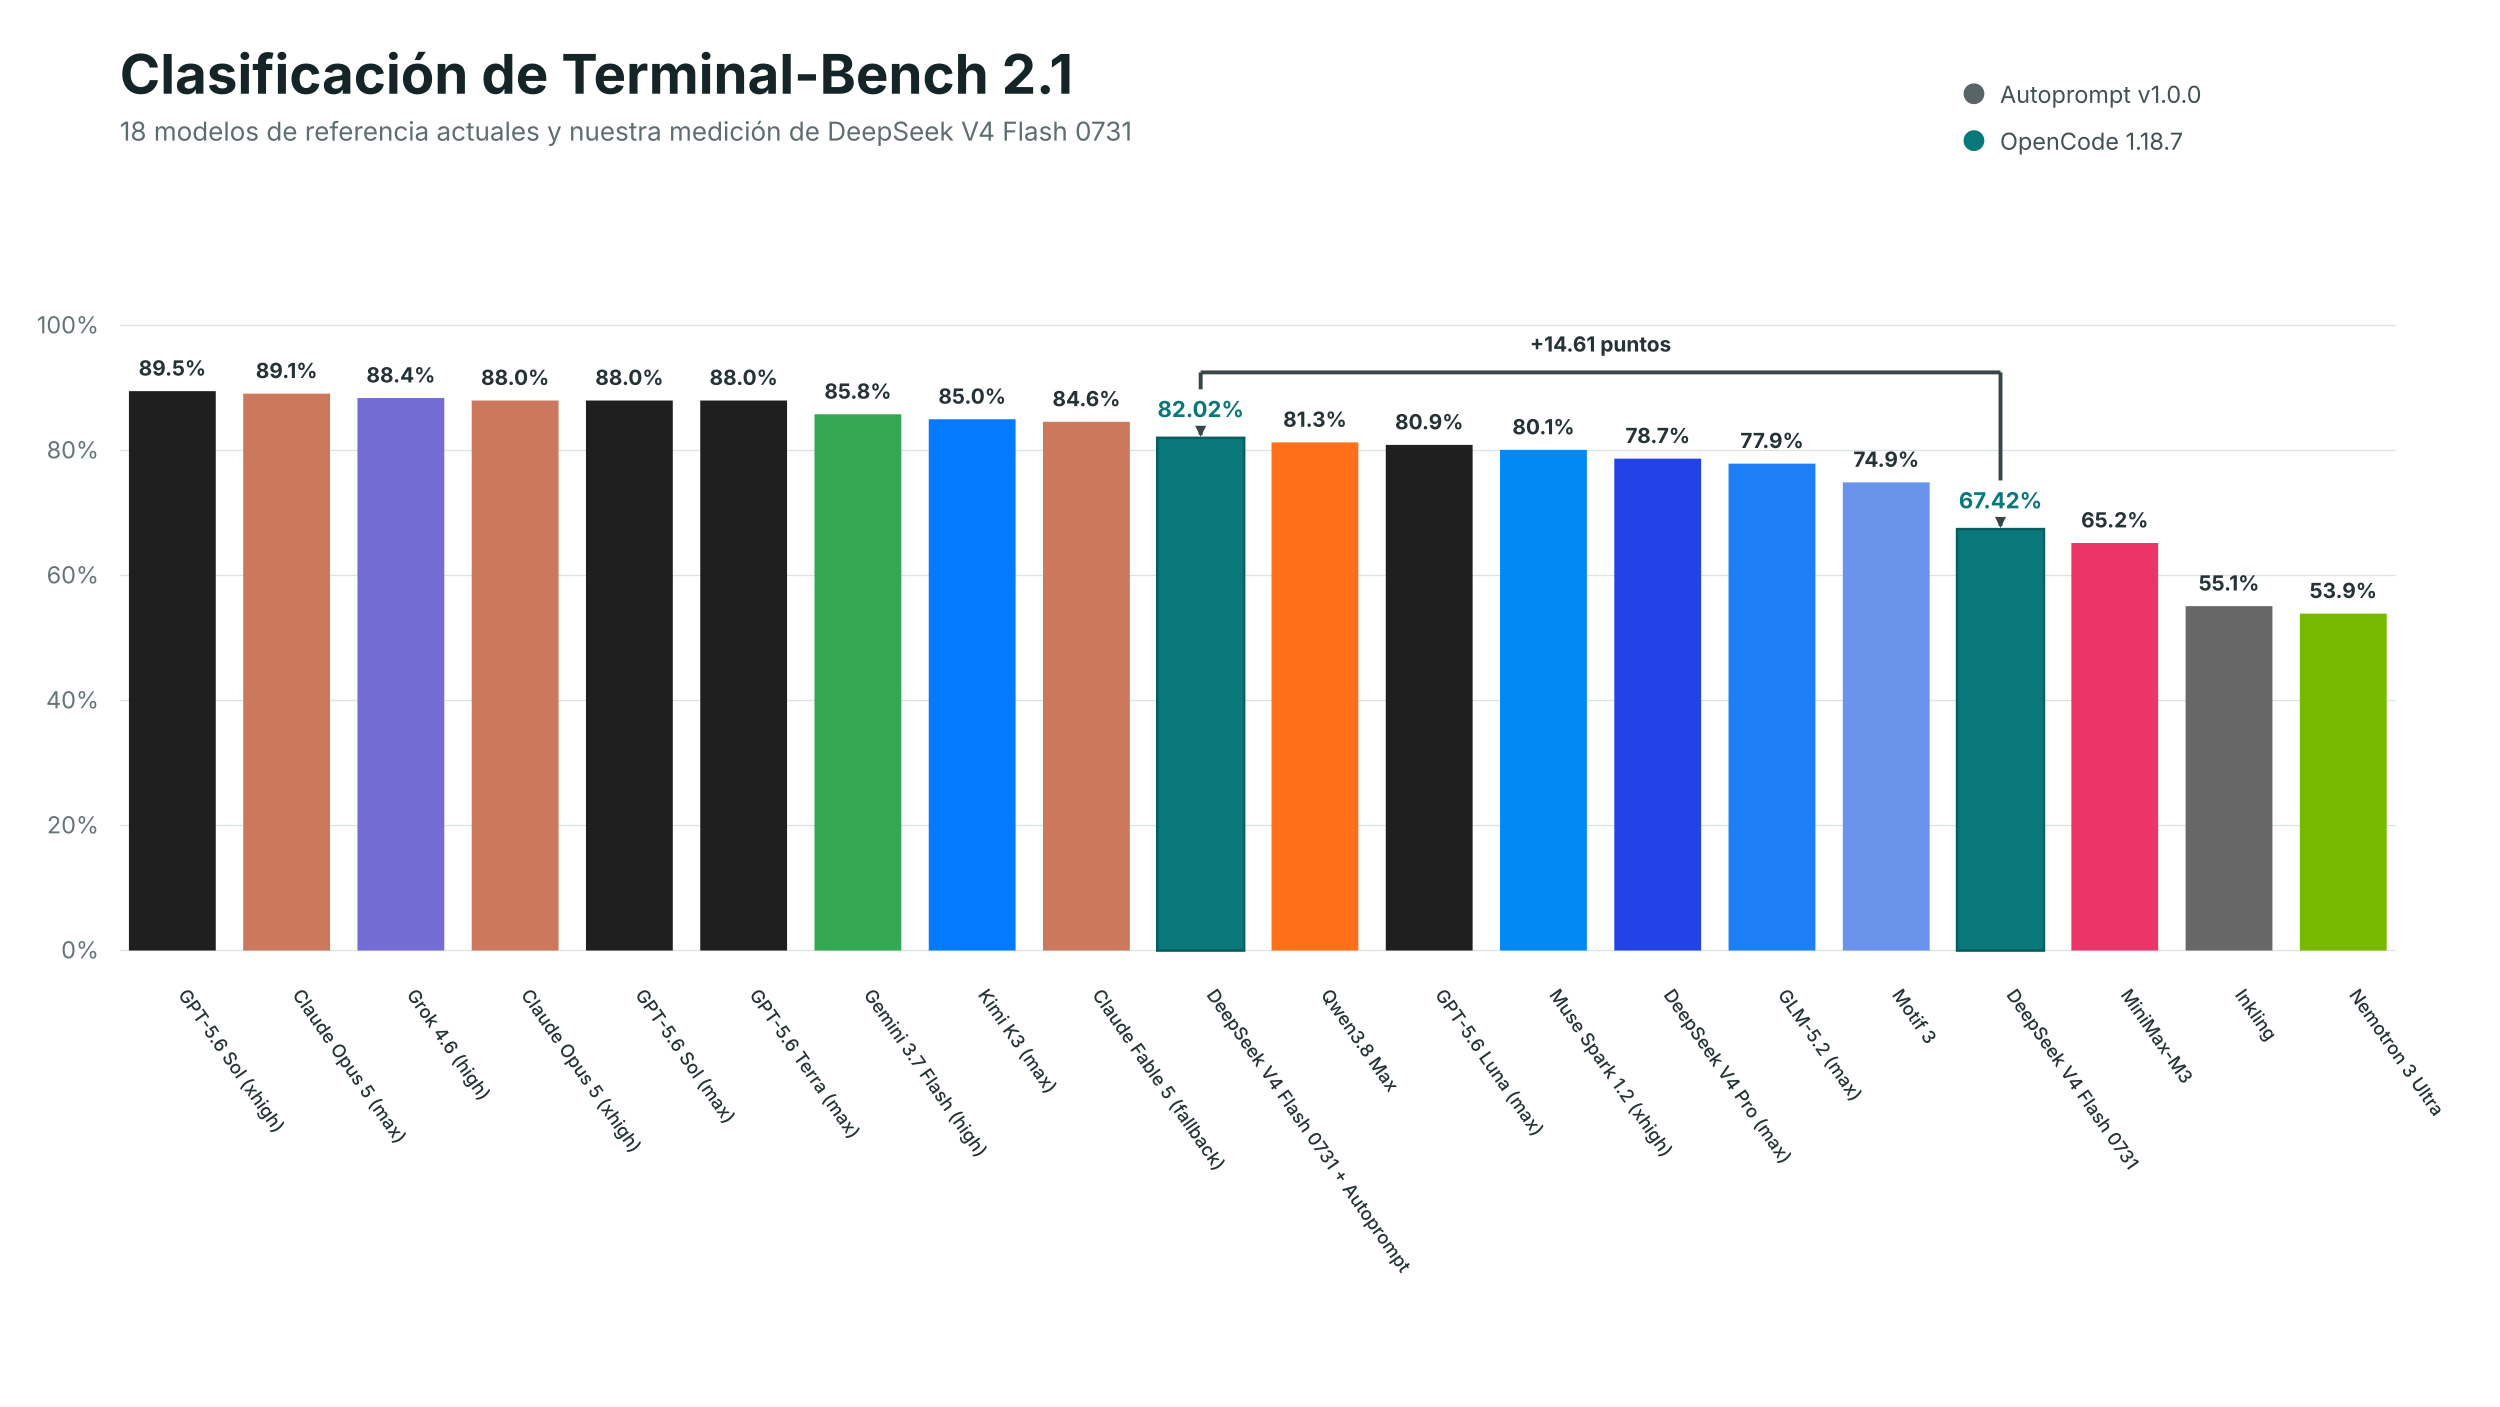
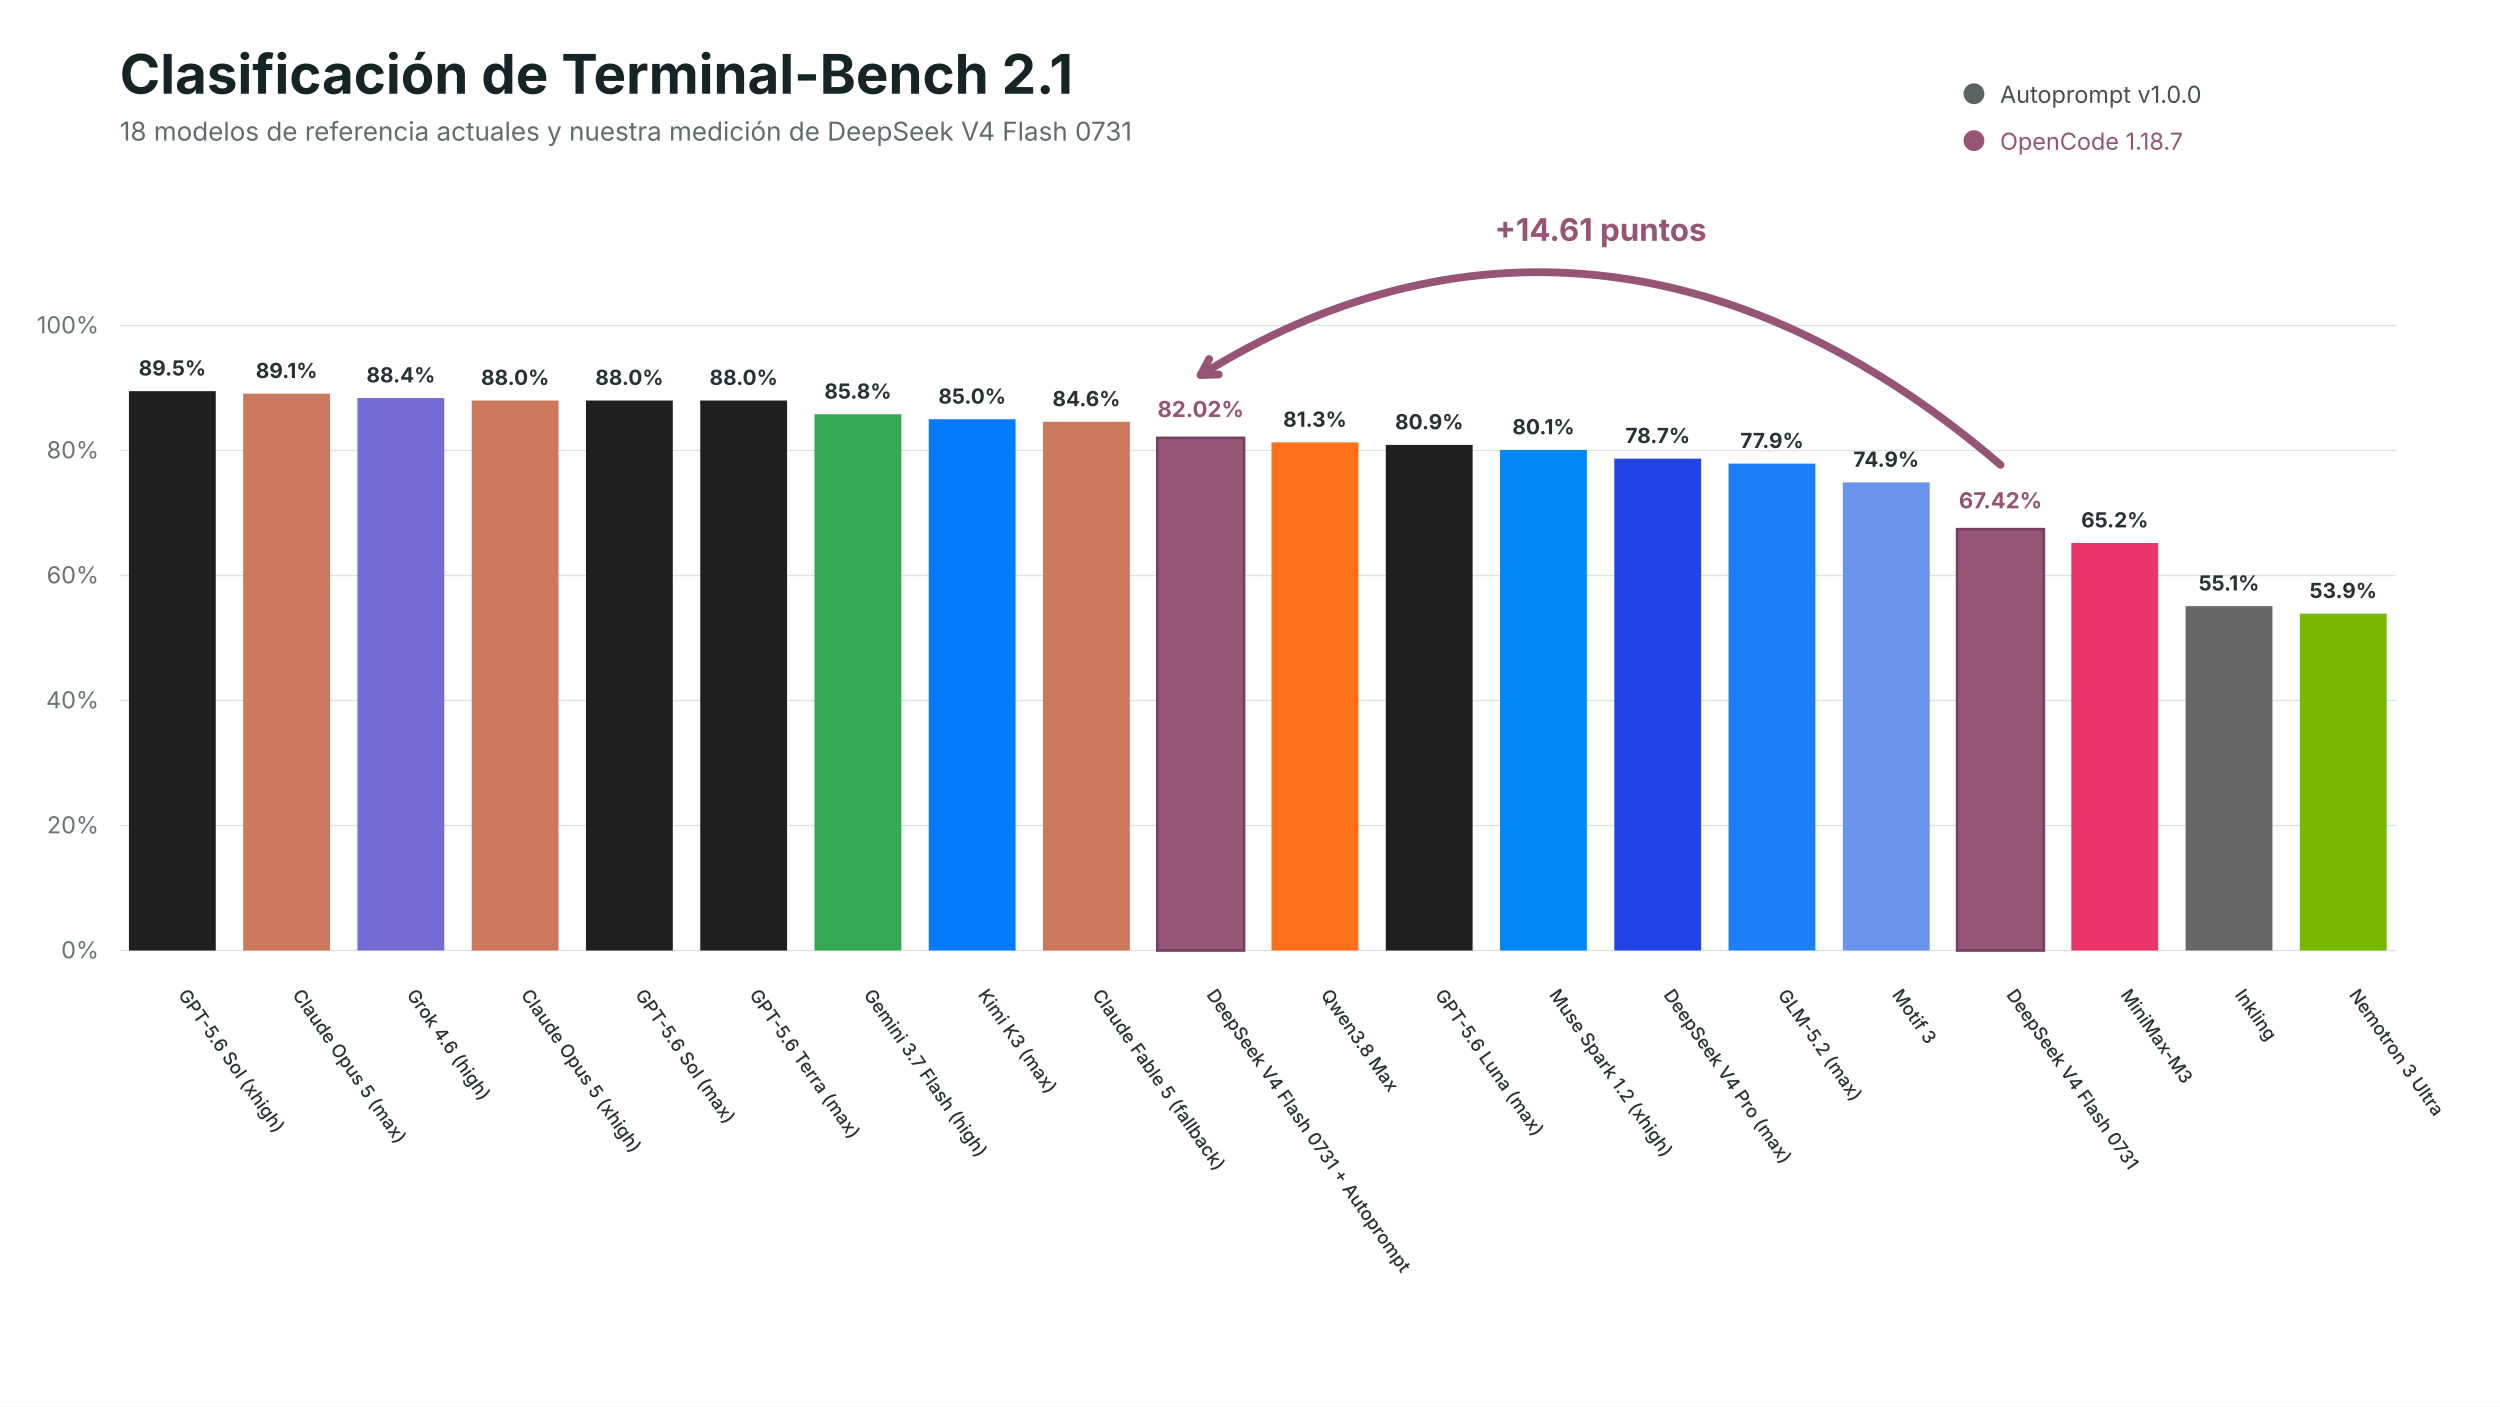
<svg xmlns="http://www.w3.org/2000/svg" viewBox="0 0 1920 1080" role="img" aria-labelledby="title desc">
  <defs>
-     <marker id="arrow" markerWidth="12" markerHeight="12" refX="10.5" refY="6" orient="auto" markerUnits="userSpaceOnUse">
-       <path d="M0 0L12 6L0 12Z" fill="#384649" />
+     <marker id="arrow" markerWidth="24" markerHeight="24" refX="18" refY="12" orient="auto" markerUnits="userSpaceOnUse">
+       <path d="M6 5L18 12L6 19" fill="none" stroke="#965477" stroke-width="6" stroke-linecap="round" stroke-linejoin="round" />
    </marker>
-     <style>text{font-family:Inter,-apple-system,BlinkMacSystemFont,"Segoe UI","Noto Sans","Microsoft YaHei","Malgun Gothic","Noto Sans Arabic",sans-serif}.grid{stroke:#dce3e3;stroke-width:1}.tick{fill:#667477;font-size:18px}.model{fill:#253336;font-size:14px;font-weight:550}.value{fill:#253336;font-size:16px;font-weight:700}.measured-value{fill:#08787b;font-size:17px;font-weight:750}.measured-inside{fill:#ffffff;font-size:17px;font-weight:750}.legend{fill:#435154;font-size:18px}.source{fill:#738083;font-size:15px}.title{fill:#152427;font-size:42px;font-weight:720}.subtitle{fill:#5f6d70;font-size:20px}</style>
+     <style>text{font-family:Inter,-apple-system,BlinkMacSystemFont,"Segoe UI","Noto Sans","Microsoft YaHei","Malgun Gothic","Noto Sans Arabic",sans-serif}.grid{stroke:#dce3e3;stroke-width:1}.tick{fill:#667477;font-size:18px}.model{fill:#253336;font-size:14px;font-weight:550}.value{fill:#253336;font-size:16px;font-weight:700}.measured-value{fill:#965477;font-size:17px;font-weight:750}.measured-inside{fill:#ffffff;font-size:17px;font-weight:750}.legend{fill:#435154;font-size:18px}.source{fill:#738083;font-size:15px}.title{fill:#152427;font-size:42px;font-weight:720}.subtitle{fill:#5f6d70;font-size:20px}</style>
  </defs>
  <rect width="1920" height="1080" fill="#ffffff" />
  <text x="92" y="72" class="title">Clasificación de Terminal-Bench 2.1</text>
  <text x="92" y="108" class="subtitle">18 modelos de referencia actuales y nuestra medición de DeepSeek V4 Flash 0731</text>
  <circle cx="1516" cy="72" r="8" fill="#596466" />
  <text x="1536" y="79" class="legend">Autoprompt v1.0.0</text>
-   <circle cx="1516" cy="108" r="8" fill="#08787b" />
-   <text x="1536" y="115" class="legend">OpenCode 1.18.7</text>
+   <circle cx="1516" cy="108" r="8" fill="#965477" />
+   <text x="1536" y="115" class="legend" style="fill:#965477">OpenCode 1.18.7</text>
  <line x1="92" y1="730" x2="1840" y2="730" class="grid" />
  <text x="76" y="736" text-anchor="end" class="tick">0%</text>
  <line x1="92" y1="634" x2="1840" y2="634" class="grid" />
  <text x="76" y="640" text-anchor="end" class="tick">20%</text>
  <line x1="92" y1="538" x2="1840" y2="538" class="grid" />
  <text x="76" y="544" text-anchor="end" class="tick">40%</text>
  <line x1="92" y1="442" x2="1840" y2="442" class="grid" />
  <text x="76" y="448" text-anchor="end" class="tick">60%</text>
  <line x1="92" y1="346" x2="1840" y2="346" class="grid" />
  <text x="76" y="352" text-anchor="end" class="tick">80%</text>
  <line x1="92" y1="250" x2="1840" y2="250" class="grid" />
  <text x="76" y="256" text-anchor="end" class="tick">100%</text>
  <rect x="99.02" y="300.40" width="66.69" height="429.60" fill="#1f1f1f" />
  <text x="132.37" y="288.40" text-anchor="middle" class="value">89.5%</text>
  <text transform="translate(136.37 764) rotate(55)" class="model">GPT-5.6 Sol (xhigh)</text>
  <rect x="186.77" y="302.32" width="66.69" height="427.68" fill="#cc785c" />
  <text x="220.12" y="290.32" text-anchor="middle" class="value">89.1%</text>
  <text transform="translate(224.12 764) rotate(55)" class="model">Claude Opus 5 (max)</text>
  <rect x="274.52" y="305.68" width="66.69" height="424.32" fill="#736cd3" />
  <text x="307.87" y="293.68" text-anchor="middle" class="value">88.4%</text>
  <text transform="translate(311.87 764) rotate(55)" class="model">Grok 4.6 (high)</text>
  <rect x="362.27" y="307.60" width="66.69" height="422.40" fill="#cc785c" />
  <text x="395.62" y="295.60" text-anchor="middle" class="value">88.0%</text>
  <text transform="translate(399.62 764) rotate(55)" class="model">Claude Opus 5 (xhigh)</text>
  <rect x="450.02" y="307.60" width="66.69" height="422.40" fill="#1f1f1f" />
  <text x="483.37" y="295.60" text-anchor="middle" class="value">88.0%</text>
  <text transform="translate(487.37 764) rotate(55)" class="model">GPT-5.6 Sol (max)</text>
  <rect x="537.78" y="307.60" width="66.69" height="422.40" fill="#1f1f1f" />
  <text x="571.12" y="295.60" text-anchor="middle" class="value">88.0%</text>
  <text transform="translate(575.12 764) rotate(55)" class="model">GPT-5.6 Terra (max)</text>
  <rect x="625.53" y="318.16" width="66.69" height="411.84" fill="#34a853" />
  <text x="658.87" y="306.16" text-anchor="middle" class="value">85.8%</text>
  <text transform="translate(662.87 764) rotate(55)" class="model">Gemini 3.7 Flash (high)</text>
  <rect x="713.28" y="322.00" width="66.69" height="408.00" fill="#047afe" />
  <text x="746.62" y="310.00" text-anchor="middle" class="value">85.0%</text>
  <text transform="translate(750.62 764) rotate(55)" class="model">Kimi K3 (max)</text>
  <rect x="801.03" y="323.92" width="66.69" height="406.08" fill="#cc785c" />
  <text x="834.37" y="311.92" text-anchor="middle" class="value">84.6%</text>
  <text transform="translate(838.37 764) rotate(55)" class="model">Claude Fable 5 (fallback)</text>
-   <rect x="888.78" y="336.30" width="66.69" height="393.70" fill="#08787b" stroke="#075e61" stroke-width="2" />
+   <rect x="888.78" y="336.30" width="66.69" height="393.70" fill="#965477" stroke="#754064" stroke-width="2" />
  <text transform="translate(926.12 764) rotate(55)" class="model">DeepSeek V4 Flash 0731 + Autoprompt</text>
  <rect x="976.53" y="339.76" width="66.69" height="390.24" fill="#ff7018" />
  <text x="1009.88" y="327.76" text-anchor="middle" class="value">81.3%</text>
  <text transform="translate(1013.88 764) rotate(55)" class="model">Qwen3.8 Max</text>
  <rect x="1064.28" y="341.68" width="66.69" height="388.32" fill="#1f1f1f" />
  <text x="1097.63" y="329.68" text-anchor="middle" class="value">80.9%</text>
  <text transform="translate(1101.63 764) rotate(55)" class="model">GPT-5.6 Luna (max)</text>
  <rect x="1152.03" y="345.52" width="66.69" height="384.48" fill="#0089f4" />
  <text x="1185.38" y="333.52" text-anchor="middle" class="value">80.1%</text>
  <text transform="translate(1189.38 764) rotate(55)" class="model">Muse Spark 1.2 (xhigh)</text>
  <rect x="1239.78" y="352.24" width="66.69" height="377.76" fill="#2243e6" />
  <text x="1273.13" y="340.24" text-anchor="middle" class="value">78.7%</text>
  <text transform="translate(1277.13 764) rotate(55)" class="model">DeepSeek V4 Pro (max)</text>
  <rect x="1327.53" y="356.08" width="66.69" height="373.92" fill="#1c7ff8" />
  <text x="1360.88" y="344.08" text-anchor="middle" class="value">77.9%</text>
  <text transform="translate(1364.88 764) rotate(55)" class="model">GLM-5.2 (max)</text>
  <rect x="1415.29" y="370.48" width="66.69" height="359.52" fill="#6a93eb" />
  <text x="1448.63" y="358.48" text-anchor="middle" class="value">74.9%</text>
  <text transform="translate(1452.63 764) rotate(55)" class="model">Motif 3</text>
-   <rect x="1503.04" y="406.38" width="66.69" height="323.62" fill="#08787b" stroke="#075e61" stroke-width="2" />
+   <rect x="1503.04" y="406.38" width="66.69" height="323.62" fill="#965477" stroke="#754064" stroke-width="2" />
  <text transform="translate(1540.38 764) rotate(55)" class="model">DeepSeek V4 Flash 0731</text>
  <rect x="1590.79" y="417.04" width="66.69" height="312.96" fill="#eb3568" />
  <text x="1624.13" y="405.04" text-anchor="middle" class="value">65.2%</text>
  <text transform="translate(1628.13 764) rotate(55)" class="model">MiniMax-M3</text>
  <rect x="1678.54" y="465.52" width="66.69" height="264.48" fill="#676767" />
  <text x="1711.88" y="453.52" text-anchor="middle" class="value">55.1%</text>
  <text transform="translate(1715.88 764) rotate(55)" class="model">Inkling</text>
  <rect x="1766.29" y="471.28" width="66.69" height="258.72" fill="#76b900" />
  <text x="1799.63" y="459.28" text-anchor="middle" class="value">53.9%</text>
  <text transform="translate(1803.63 764) rotate(55)" class="model">Nemotron 3 Ultra</text>
-   <path d="M922.12 286 H1536.38" fill="none" stroke="#384649" stroke-width="3" />
-   <path d="M922.12 286 V334" fill="none" stroke="#384649" stroke-width="3" marker-end="url(#arrow)" />
-   <path d="M1536.38 286 V404" fill="none" stroke="#384649" stroke-width="3" marker-end="url(#arrow)" />
-   <text x="1229.25" y="270" text-anchor="middle" class="value">+14.61 puntos</text>
+   <path d="M1536.38 357 C1330 180 1115 168 922.12 288" fill="none" stroke="#965477" stroke-width="6" stroke-linecap="round" marker-end="url(#arrow)" />
+   <text x="1229.25" y="185" text-anchor="middle" class="value" style="fill:#965477;font-size:24px">+14.61 puntos</text>
  <rect x="886" y="299" width="72" height="28" fill="#ffffff" />
-   <text x="922.12" y="320.30" text-anchor="middle" class="measured-value">82.02%</text>
+   <text x="922.12" y="320.30" text-anchor="middle" class="measured-value" style="fill:#965477">82.02%</text>
  <rect x="1500" y="369" width="73" height="28" fill="#ffffff" />
  <text x="1536.38" y="390.38" text-anchor="middle" class="measured-value">67.42%</text>
</svg>
